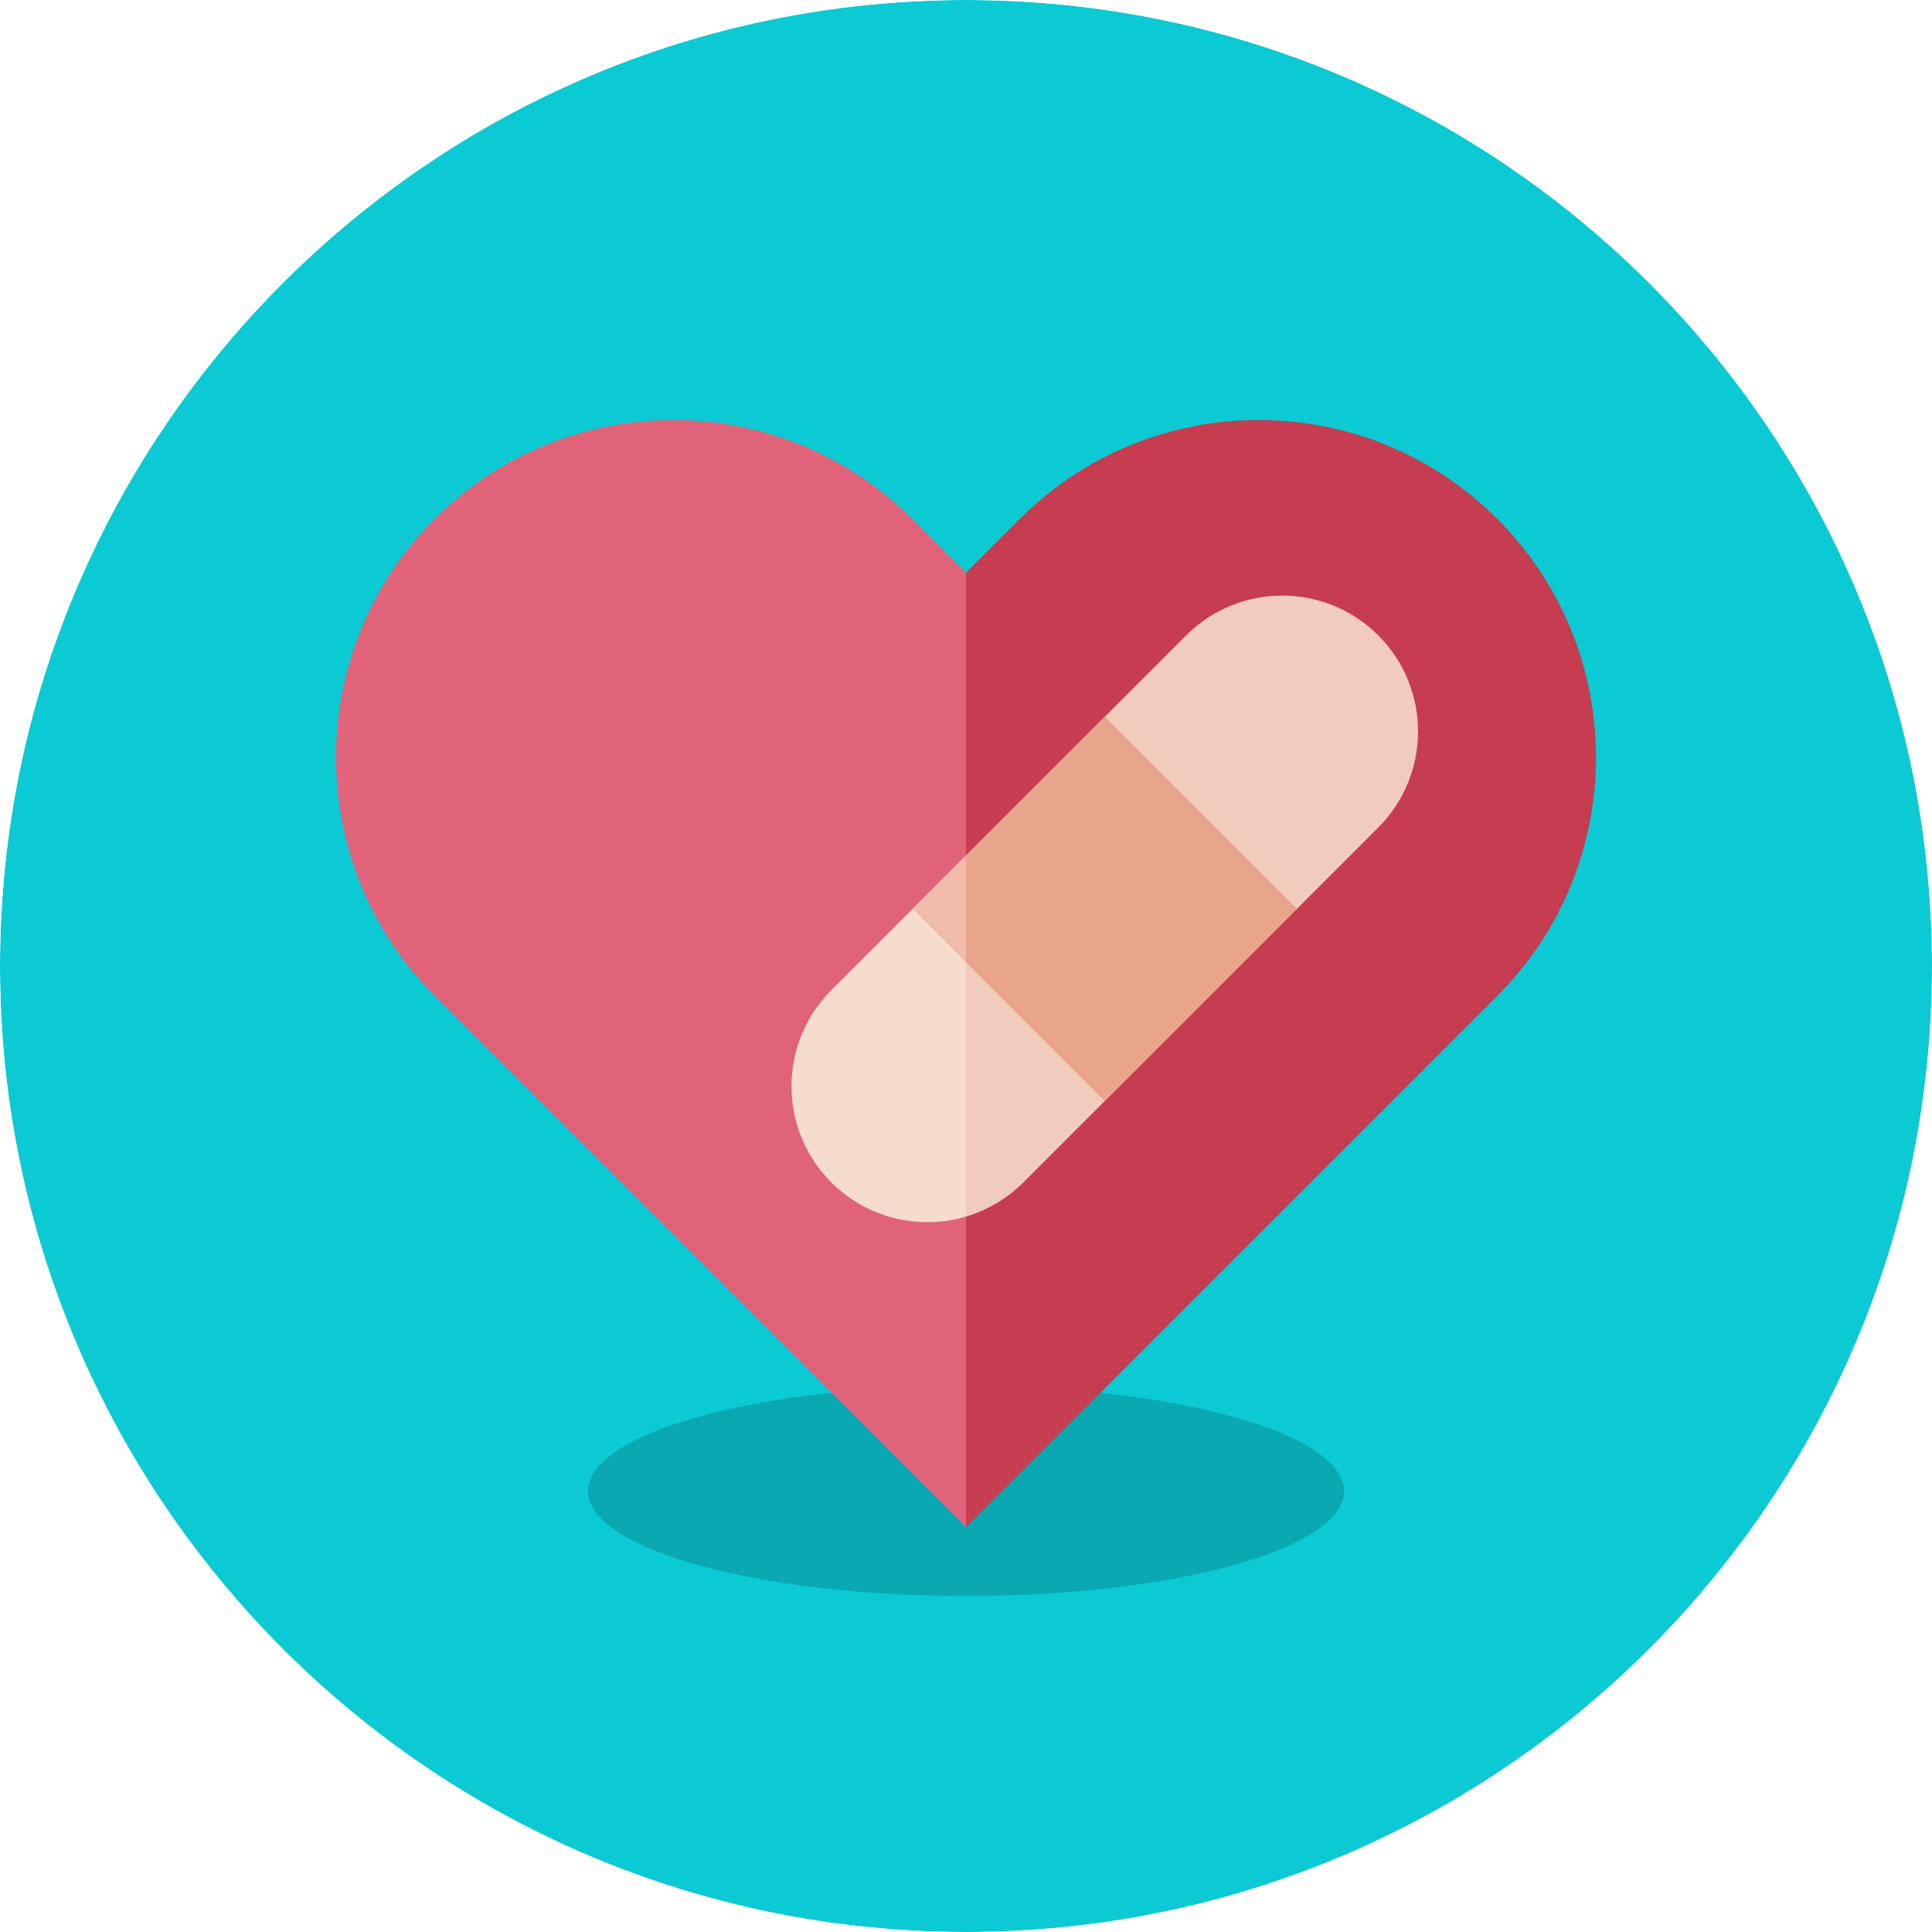
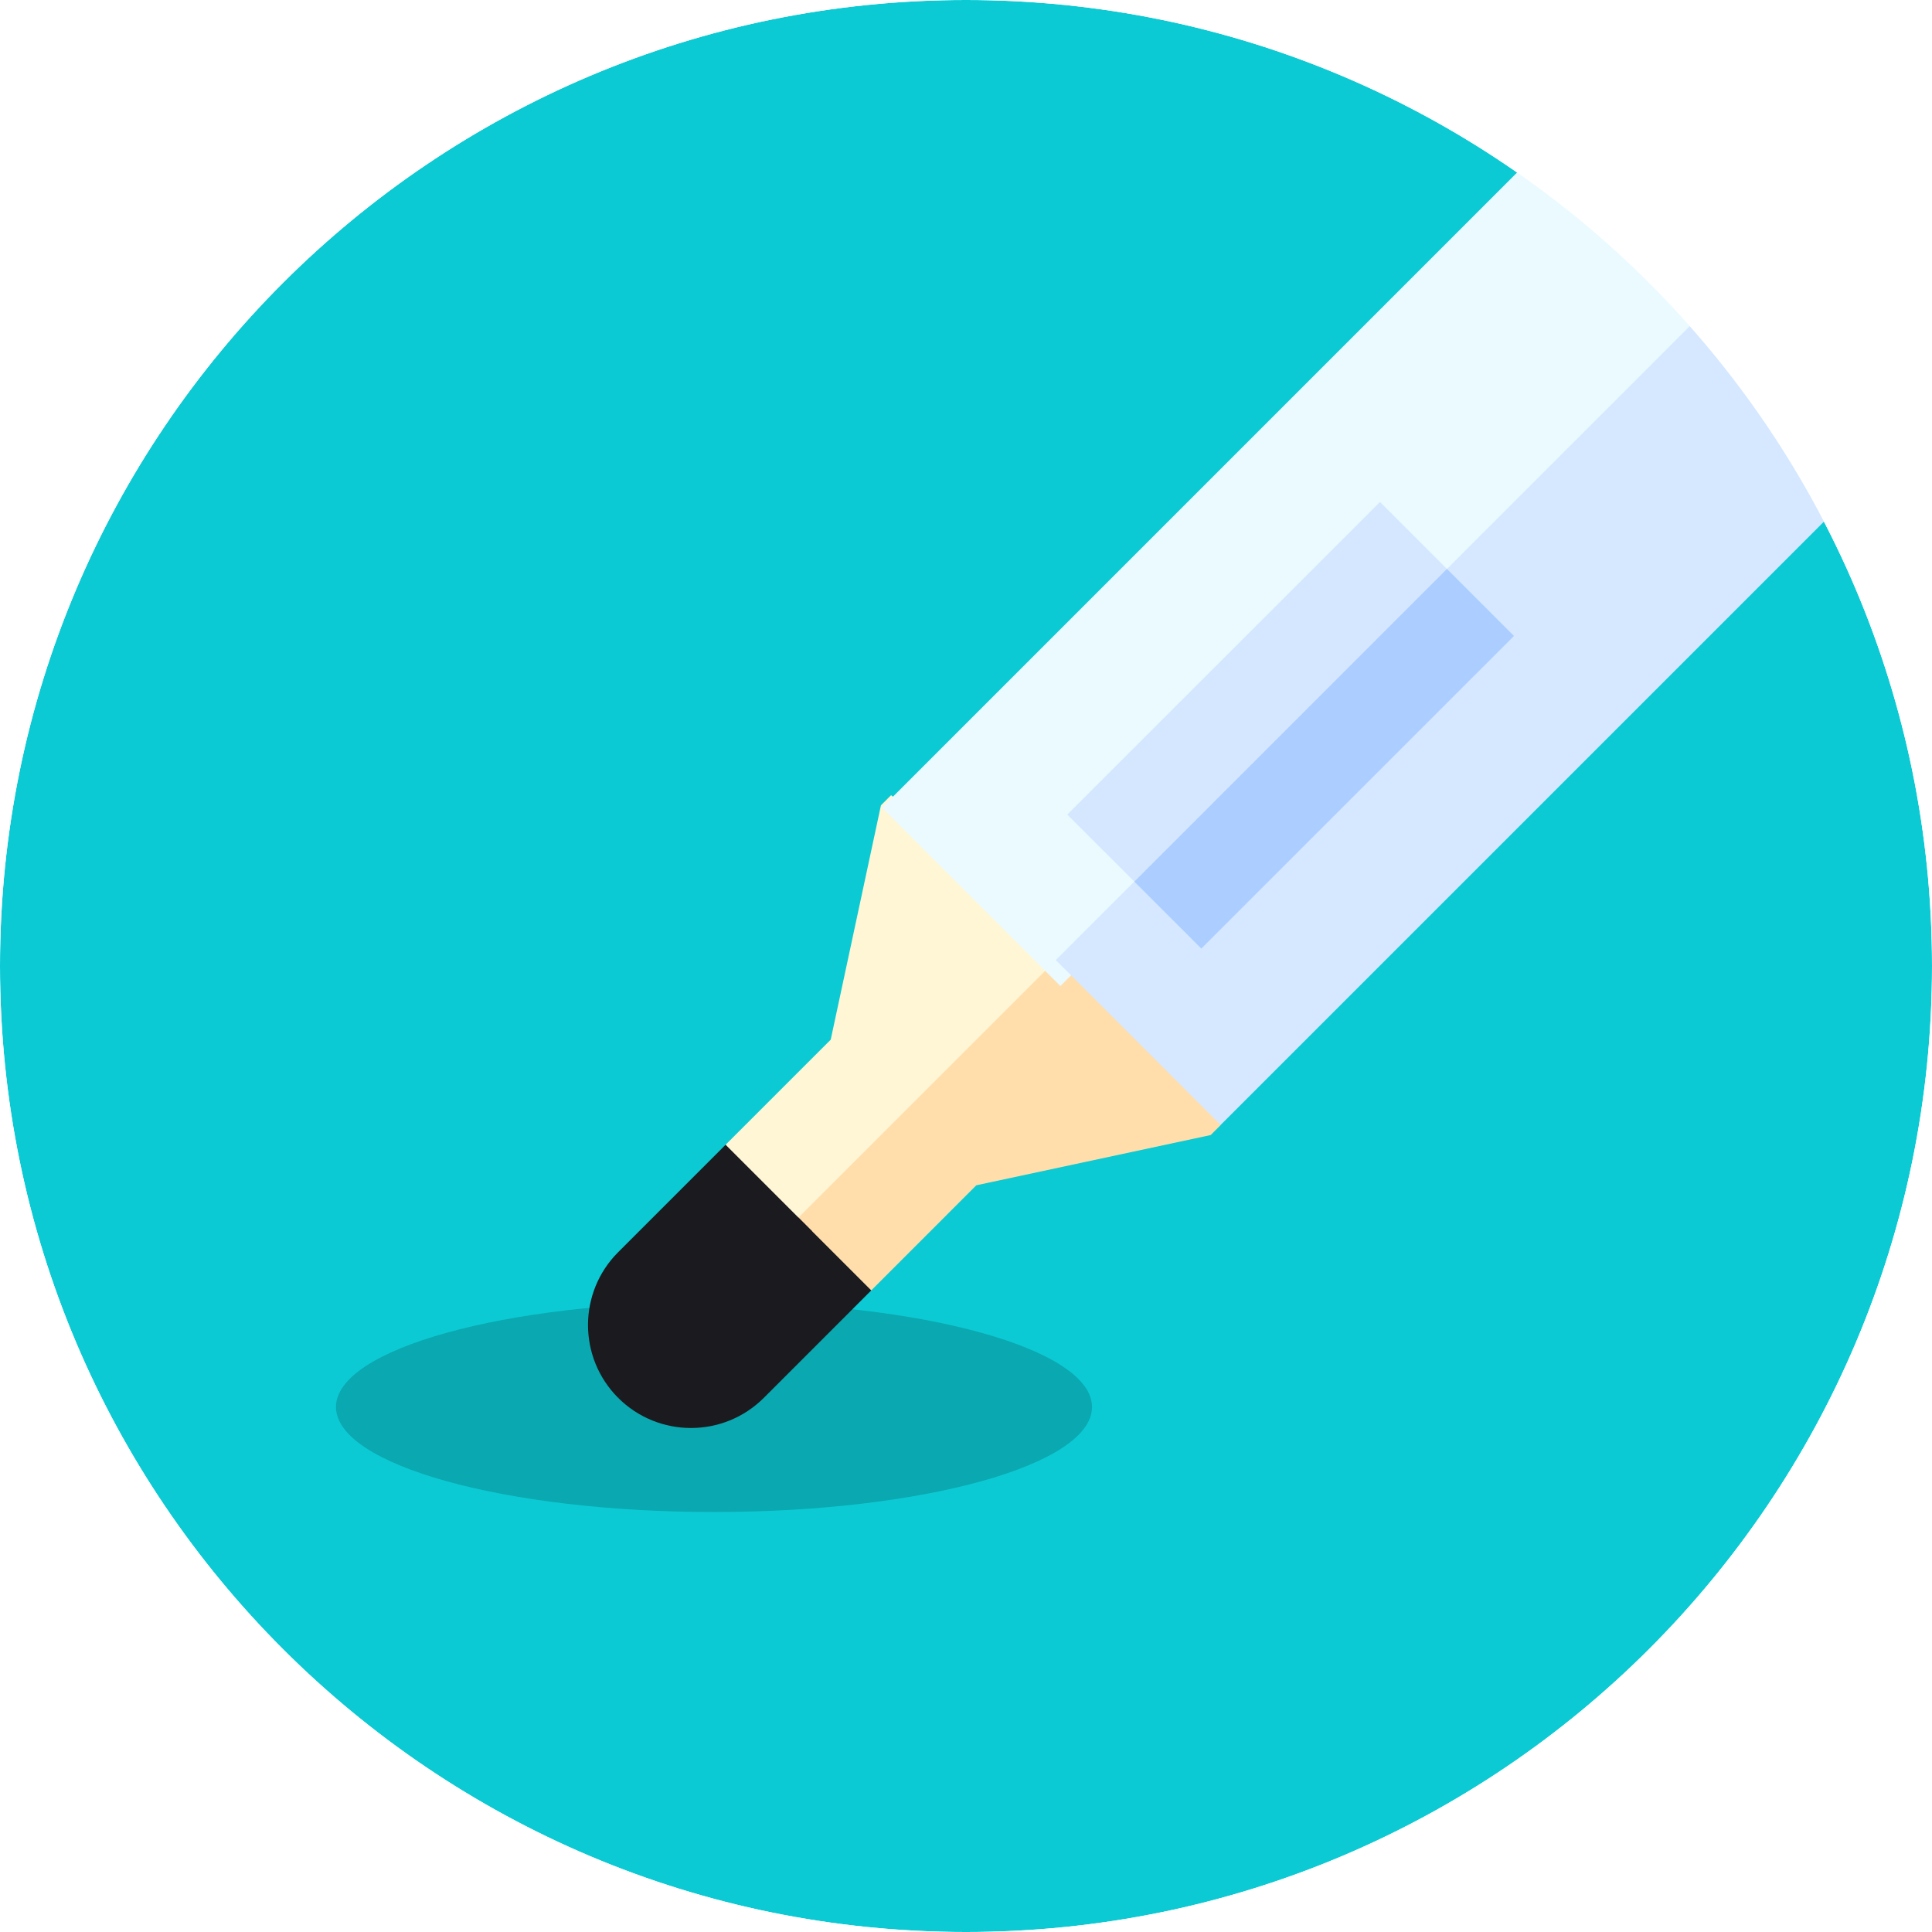
<svg xmlns="http://www.w3.org/2000/svg" width="46" height="46" viewBox="0 0 46 46" fill="none">
-   <mask id="mask0_8_90" style="mask-type:alpha" maskUnits="userSpaceOnUse" x="0" y="0" width="46" height="46">
+   <mask id="mask0_0_22" style="mask-type:alpha" maskUnits="userSpaceOnUse" x="0" y="0" width="46" height="46">
    <circle cx="23" cy="23" r="23" fill="#0BCAD4" />
  </mask>
-   <g mask="url(#mask0_8_90)">
+   <g mask="url(#mask0_0_22)">
    <circle cx="23" cy="23" r="23" fill="#0BCAD4" />
-     <ellipse cx="23" cy="35.5" rx="9" ry="2.5" fill="#0AA8B0" />
-     <path d="M21.715 12.353C18.578 9.216 13.491 9.216 10.353 12.353C7.216 15.491 7.216 20.578 10.353 23.715L11.638 25L23 36.362L23.834 23.749L23 13.638L21.715 12.353Z" fill="#E06379" />
-     <path d="M35.647 12.353C32.509 9.216 27.422 9.216 24.285 12.353L23 13.638V36.362L34.362 25L35.647 23.715C38.784 20.578 38.784 15.491 35.647 12.353Z" fill="#C63C50" />
-     <path d="M19.792 23.578C18.529 24.841 18.529 26.889 19.792 28.152C20.661 29.02 21.9 29.292 23 28.966L23.768 24.735L23 20.37L19.792 23.578Z" fill="#F6DCCD" />
-     <path d="M32.816 15.128C31.553 13.865 29.505 13.865 28.242 15.128L23 20.37V28.966C23.5 28.818 23.971 28.547 24.366 28.152L32.816 19.702C34.079 18.439 34.079 16.391 32.816 15.128Z" fill="#F1CBBC" />
-     <path d="M21.73 21.64L23 22.91L23.66 21.64L23 20.37L21.73 21.64Z" fill="#EEBCA8" />
-     <path d="M30.878 21.64L26.304 17.066L23 20.37V22.91L26.304 26.214L30.878 21.64Z" fill="#E9A48C" />
+     <ellipse cx="17" cy="33.5" rx="9" ry="2.5" fill="#0AA8B0" />
+     <path d="M21.216 18.934L20.975 19.174L19.779 24.754L17.276 27.256L18.598 29.402L26.066 22.58L21.216 18.934Z" fill="#FFF6D5" />
+     <path d="M29.066 26.785L25.743 22.257L18.598 29.402L20.744 30.724L23.246 28.221L28.826 27.025L29.066 26.785Z" fill="#FFDEAC" />
+     <path d="M19.333 29.313L17.276 27.256L14.718 29.814C13.761 30.772 13.761 32.324 14.718 33.282L19.333 29.313Z" fill="#1A1A1F" />
+     <path d="M20.744 30.724L19.01 28.99L14.718 33.282C15.676 34.239 17.228 34.239 18.186 33.282L20.744 30.724Z" fill="#1A1A1F" />
+     <path d="M21 19.229L37.108 3.121L41.355 7.369L25.247 23.477L21 19.229Z" fill="#EAFAFF" />
+     <path d="M25.139 22.859L41.486 6.511L45.411 10.436L29.063 26.784L25.139 22.859Z" fill="#D5E8FF" />
+     <path d="M25.412 19.394L32.856 11.951L34.652 13.747L27.208 21.19L25.412 19.394Z" fill="#D5E7FF" />
+     <path d="M27.008 20.99L34.451 13.546L36.047 15.142L28.603 22.585L27.008 20.99Z" fill="#ACCDFF" />
  </g>
</svg>
